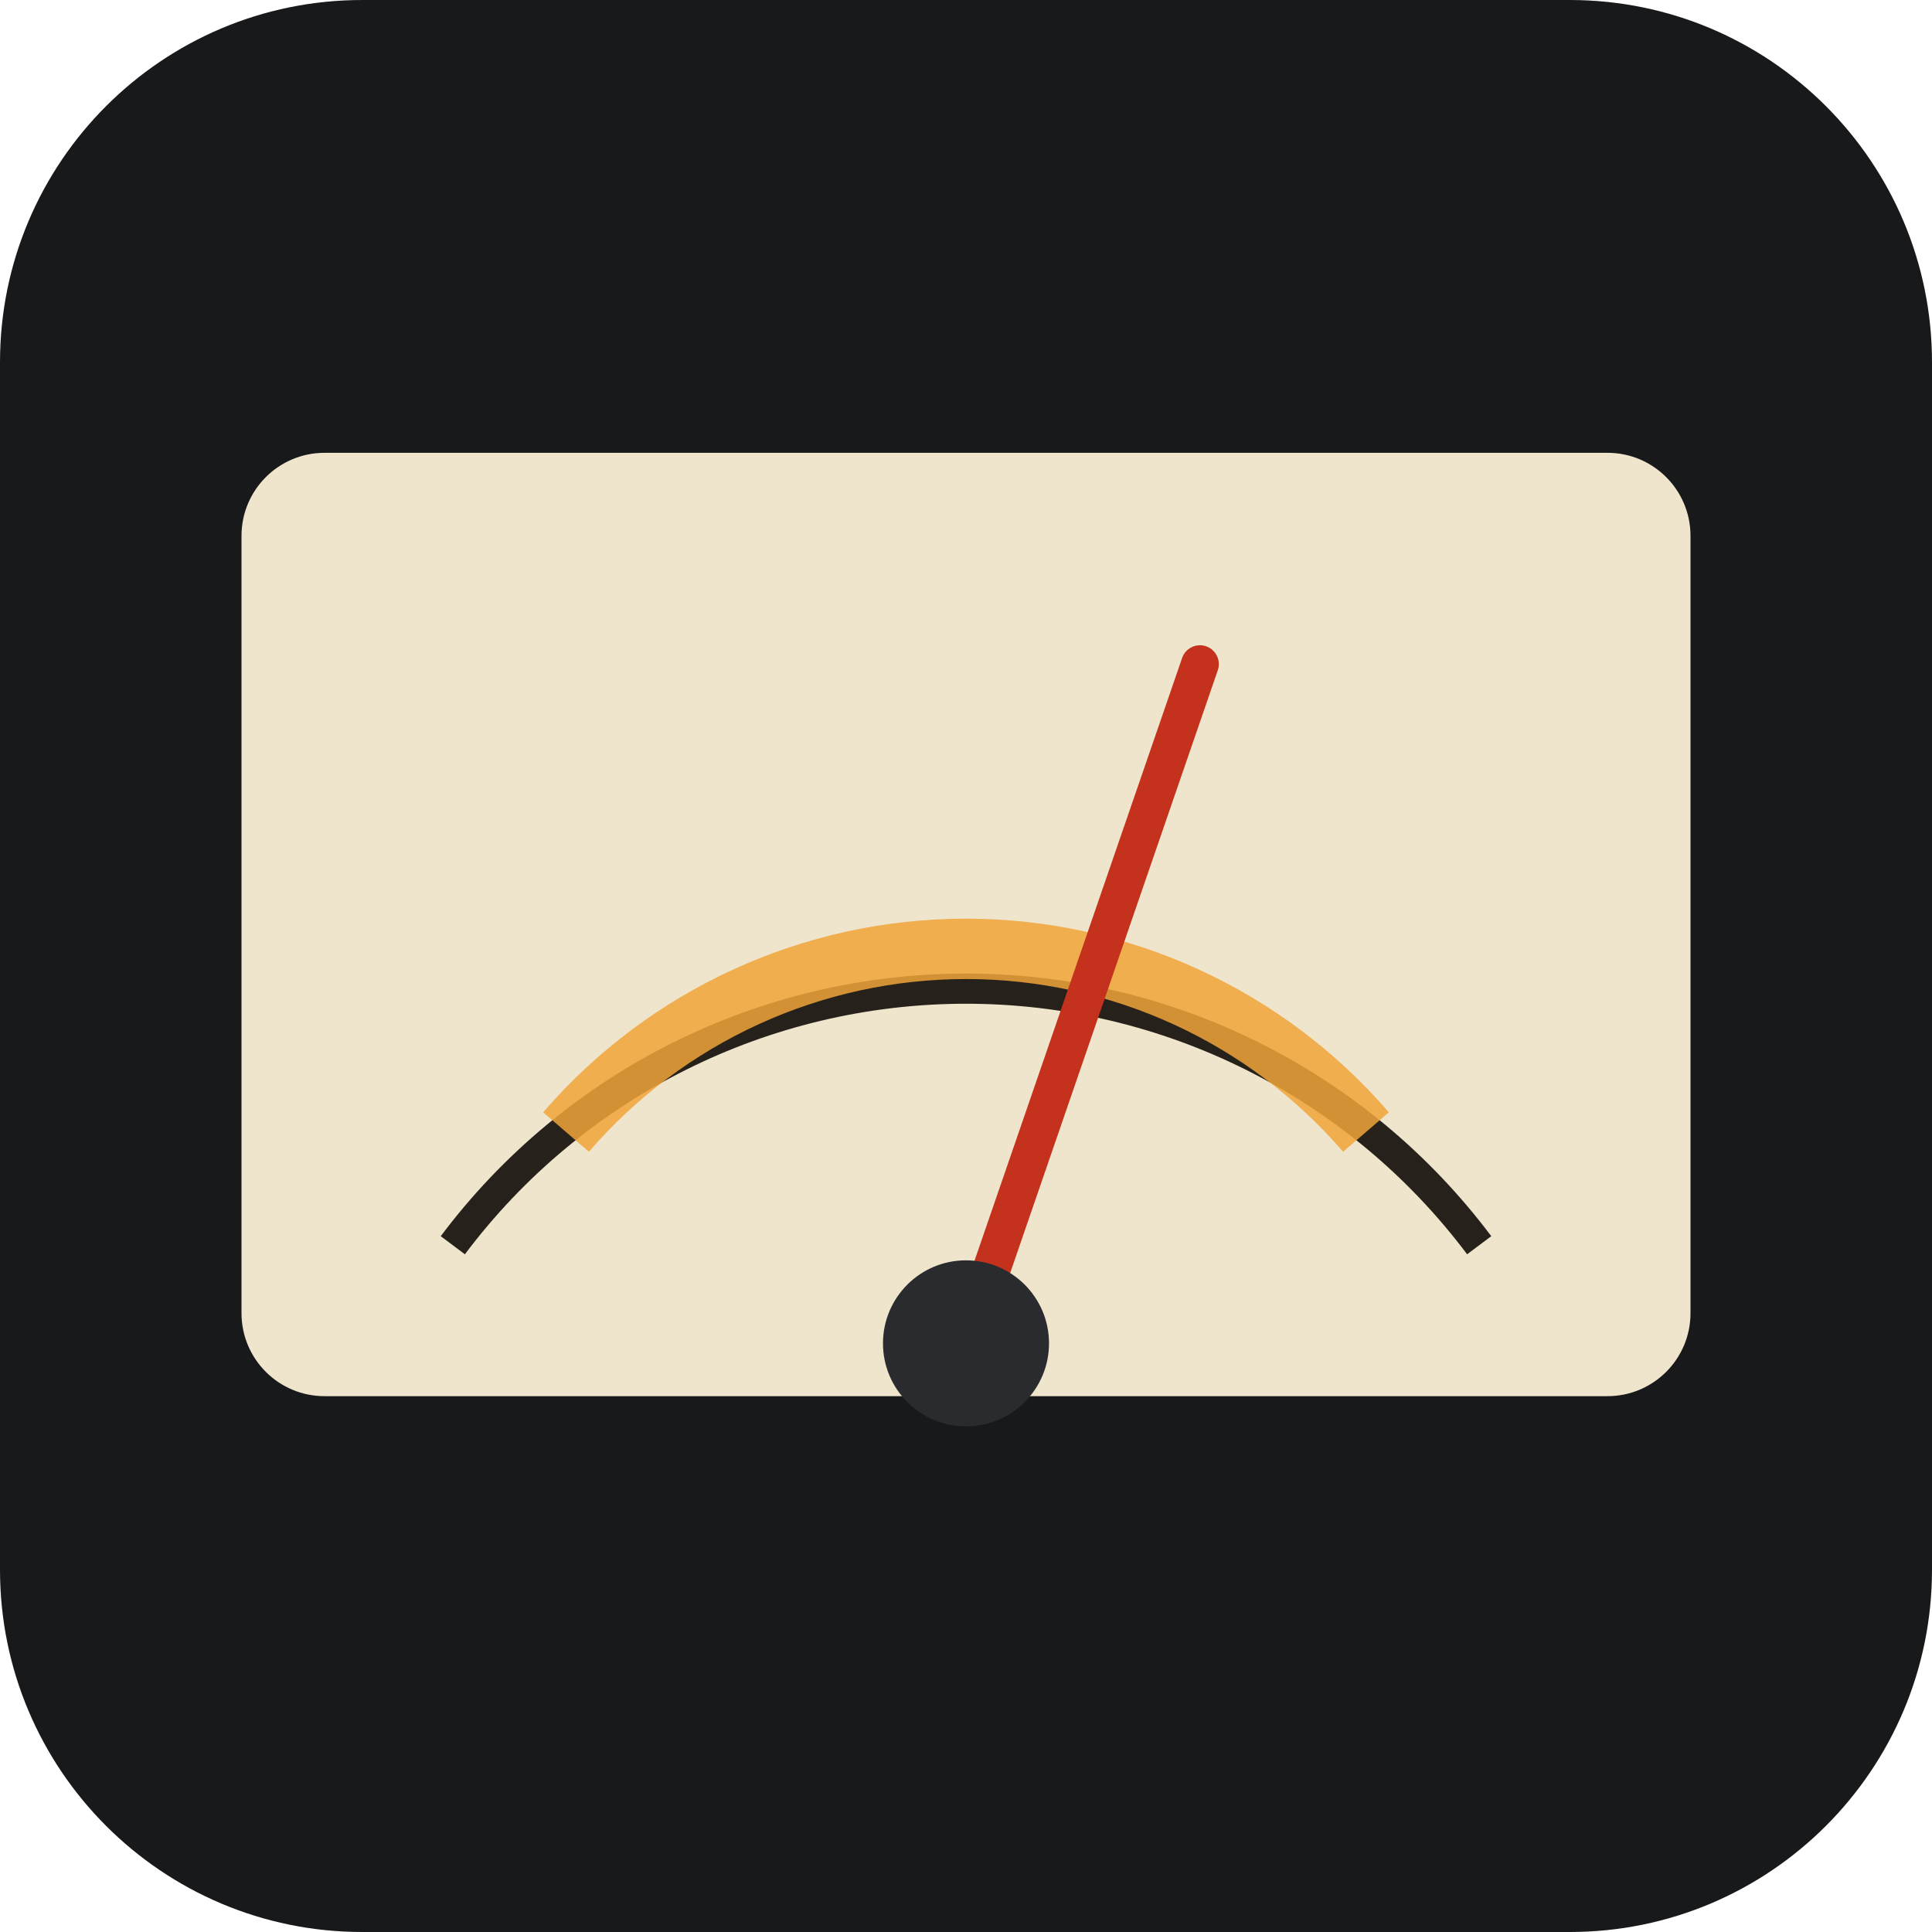
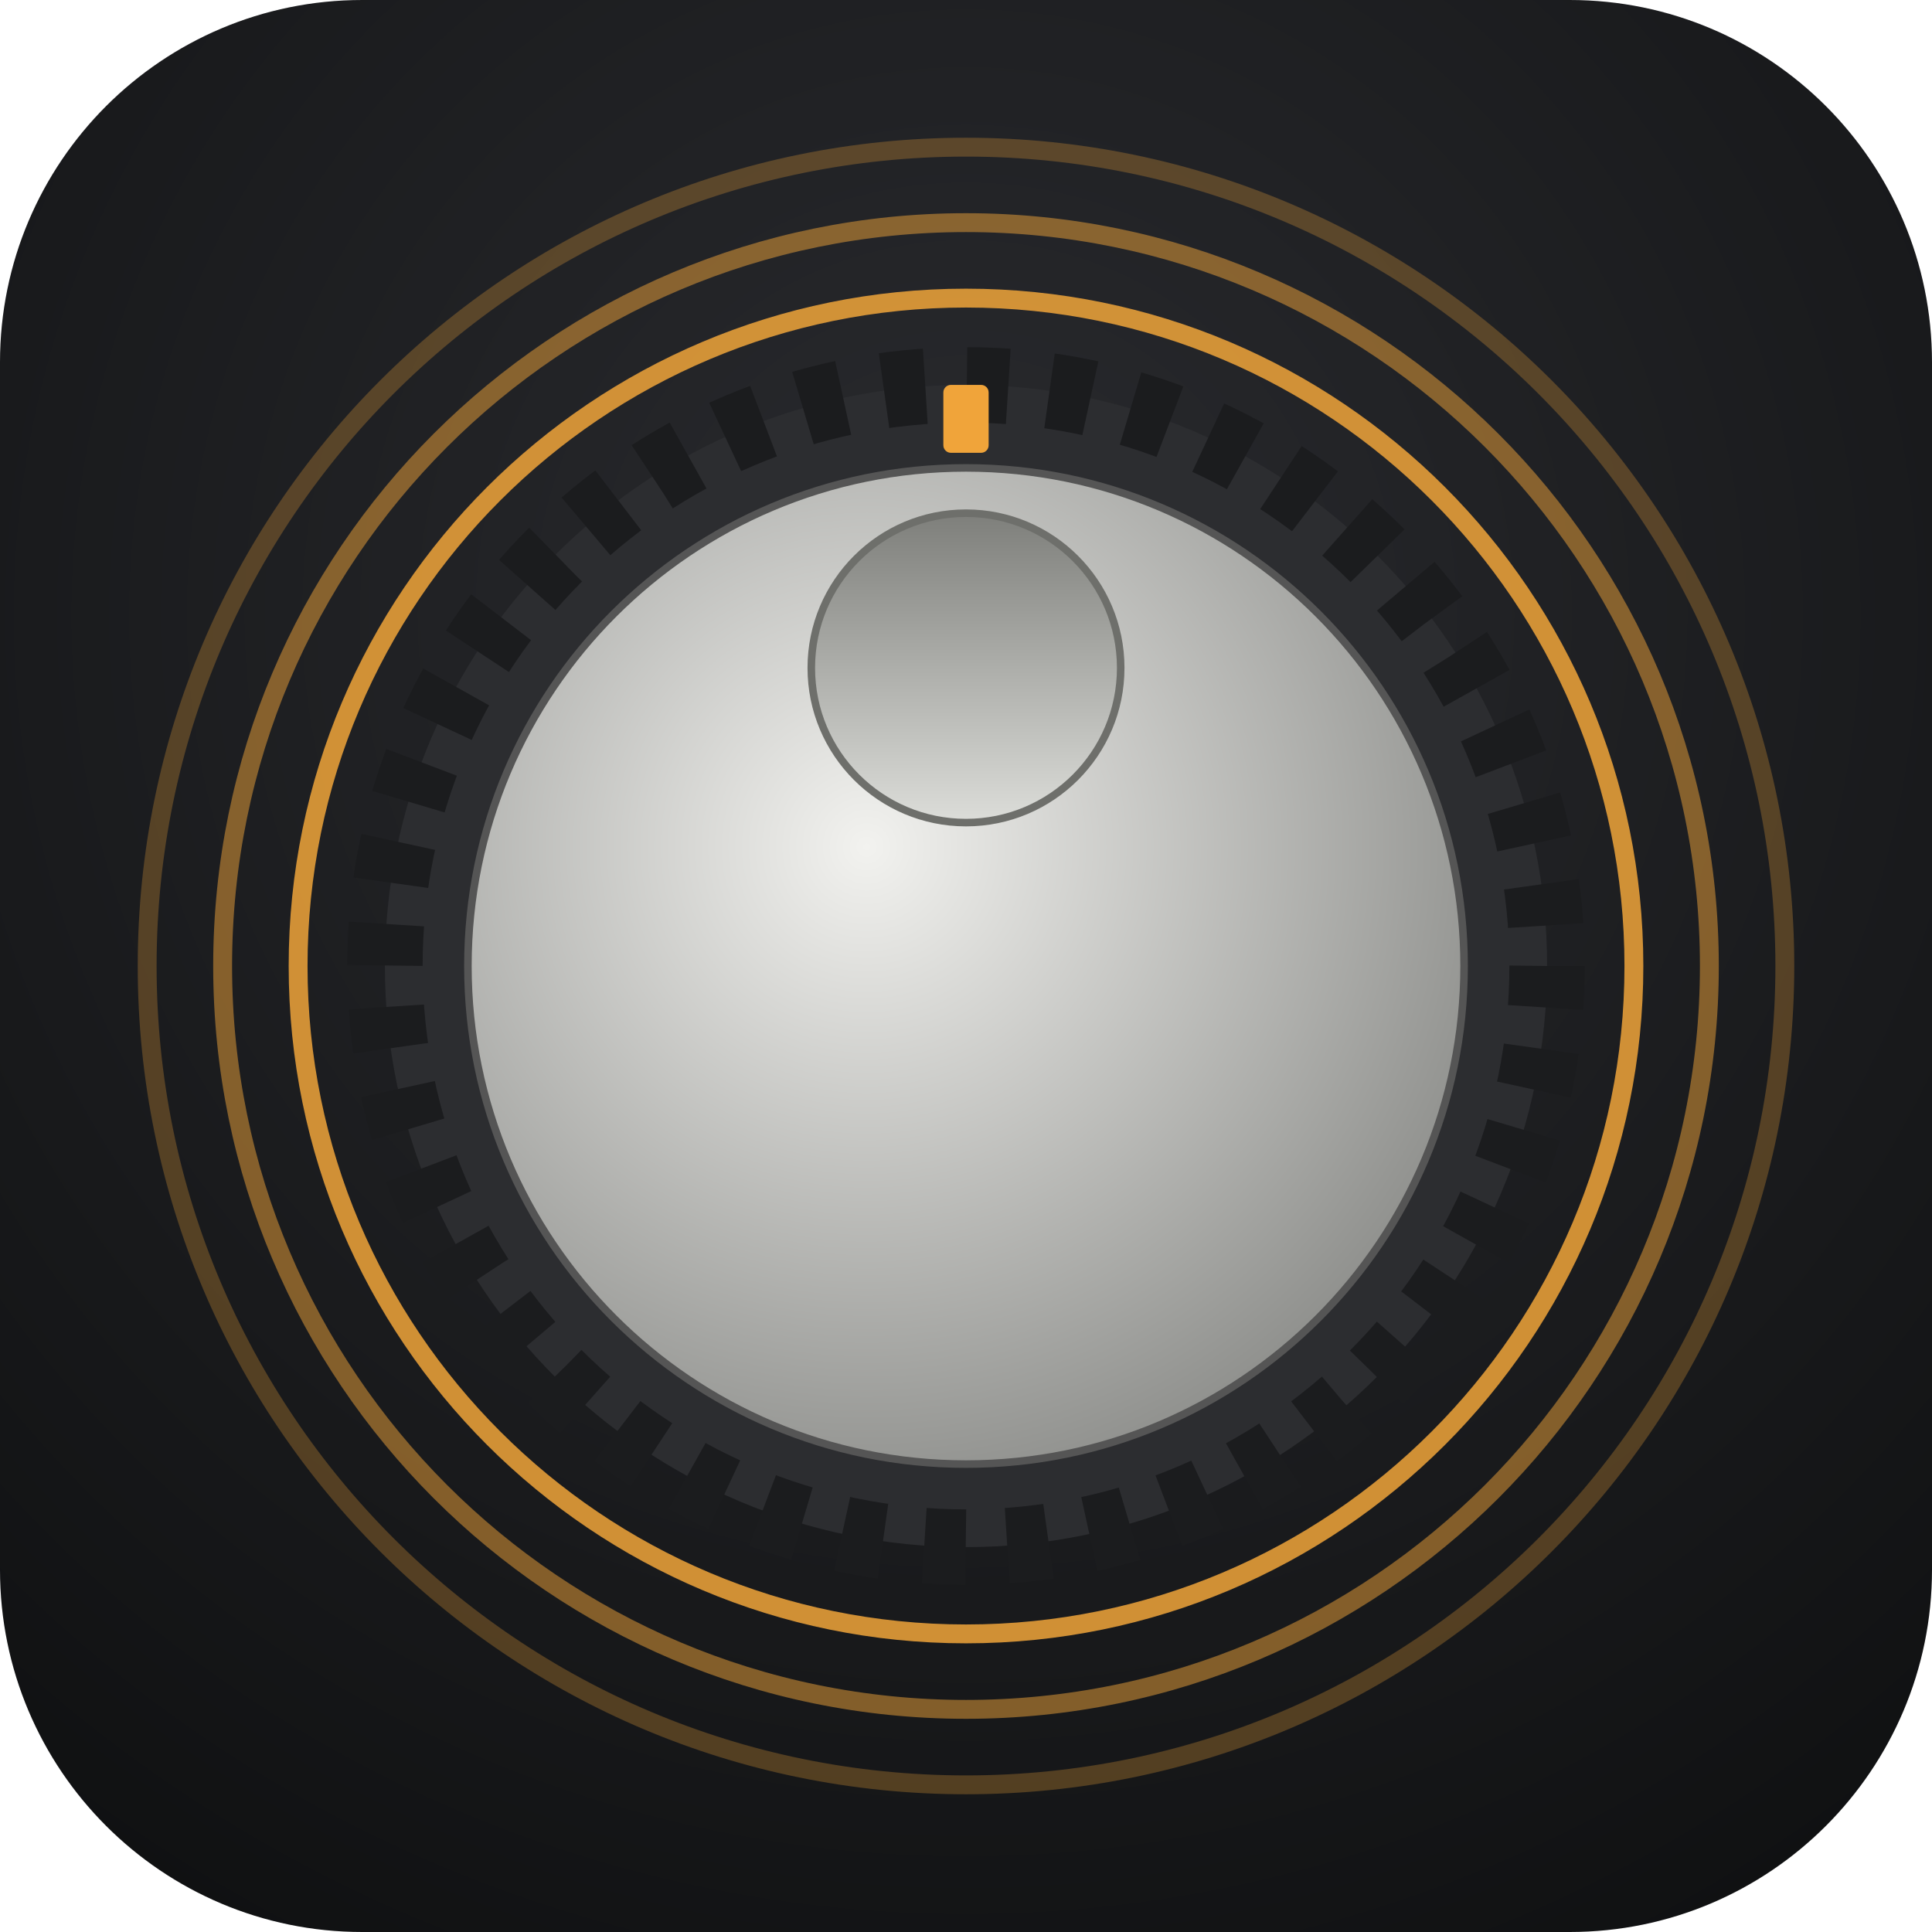
<svg xmlns="http://www.w3.org/2000/svg" viewBox="0 0 512 512">
-   <rect width="512" height="512" rx="96" fill="#18191b" />
-   <rect x="64" y="120" width="384" height="250" rx="22" fill="#efe5cc" />
-   <path d="M120 330 A170 170 0 0 1 392 330" fill="none" stroke="#26221b" stroke-width="8" />
-   <path d="M150 300 A140 140 0 0 1 362 300" fill="none" stroke="#f0a43a" stroke-width="16" opacity=".85" />
-   <line x1="256" y1="356" x2="318" y2="176" stroke="#c4321d" stroke-width="10" stroke-linecap="round" />
-   <circle cx="256" cy="356" r="22" fill="#2a2b2e" />
+   <defs>
+     <radialGradient id="bg" cx="50%" cy="32%" r="80%">
+       <stop offset="0" stop-color="#2a2b2f" />
+       <stop offset="1" stop-color="#0f1011" />
+     </radialGradient>
+     <radialGradient id="alu" cx="40%" cy="38%" r="70%">
+       <stop offset="0" stop-color="#f2f2ef" />
+       <stop offset="1" stop-color="#8a8b88" />
+     </radialGradient>
+     <linearGradient id="dim" x1="0" y1="0" x2="0" y2="1">
+       <stop offset="0" stop-color="#7e7f7b" />
+       <stop offset="1" stop-color="#dcddd9" />
+     </linearGradient>
+   </defs>
+   <rect width="512" height="512" rx="96" fill="url(#bg)" />
+   <g fill="none" stroke="#f0a43a" stroke-width="5">
+     <circle cx="256" cy="256" r="177" opacity=".85" />
+     <circle cx="256" cy="256" r="197" opacity=".5" />
+     <circle cx="256" cy="256" r="217" opacity=".28" />
+   </g>
+   <circle cx="256" cy="256" r="154" fill="#2c2d30" stroke="#1b1c1e" stroke-width="20" stroke-dasharray="11 11" />
+   <circle cx="256" cy="256" r="132" fill="url(#alu)" stroke="#555" stroke-width="2" />
+   <circle cx="256" cy="177" r="41" fill="url(#dim)" stroke="#6e6f6b" stroke-width="2" />
+   <rect x="250" y="102" width="12" height="18" rx="2" fill="#f0a43a" />
</svg>
